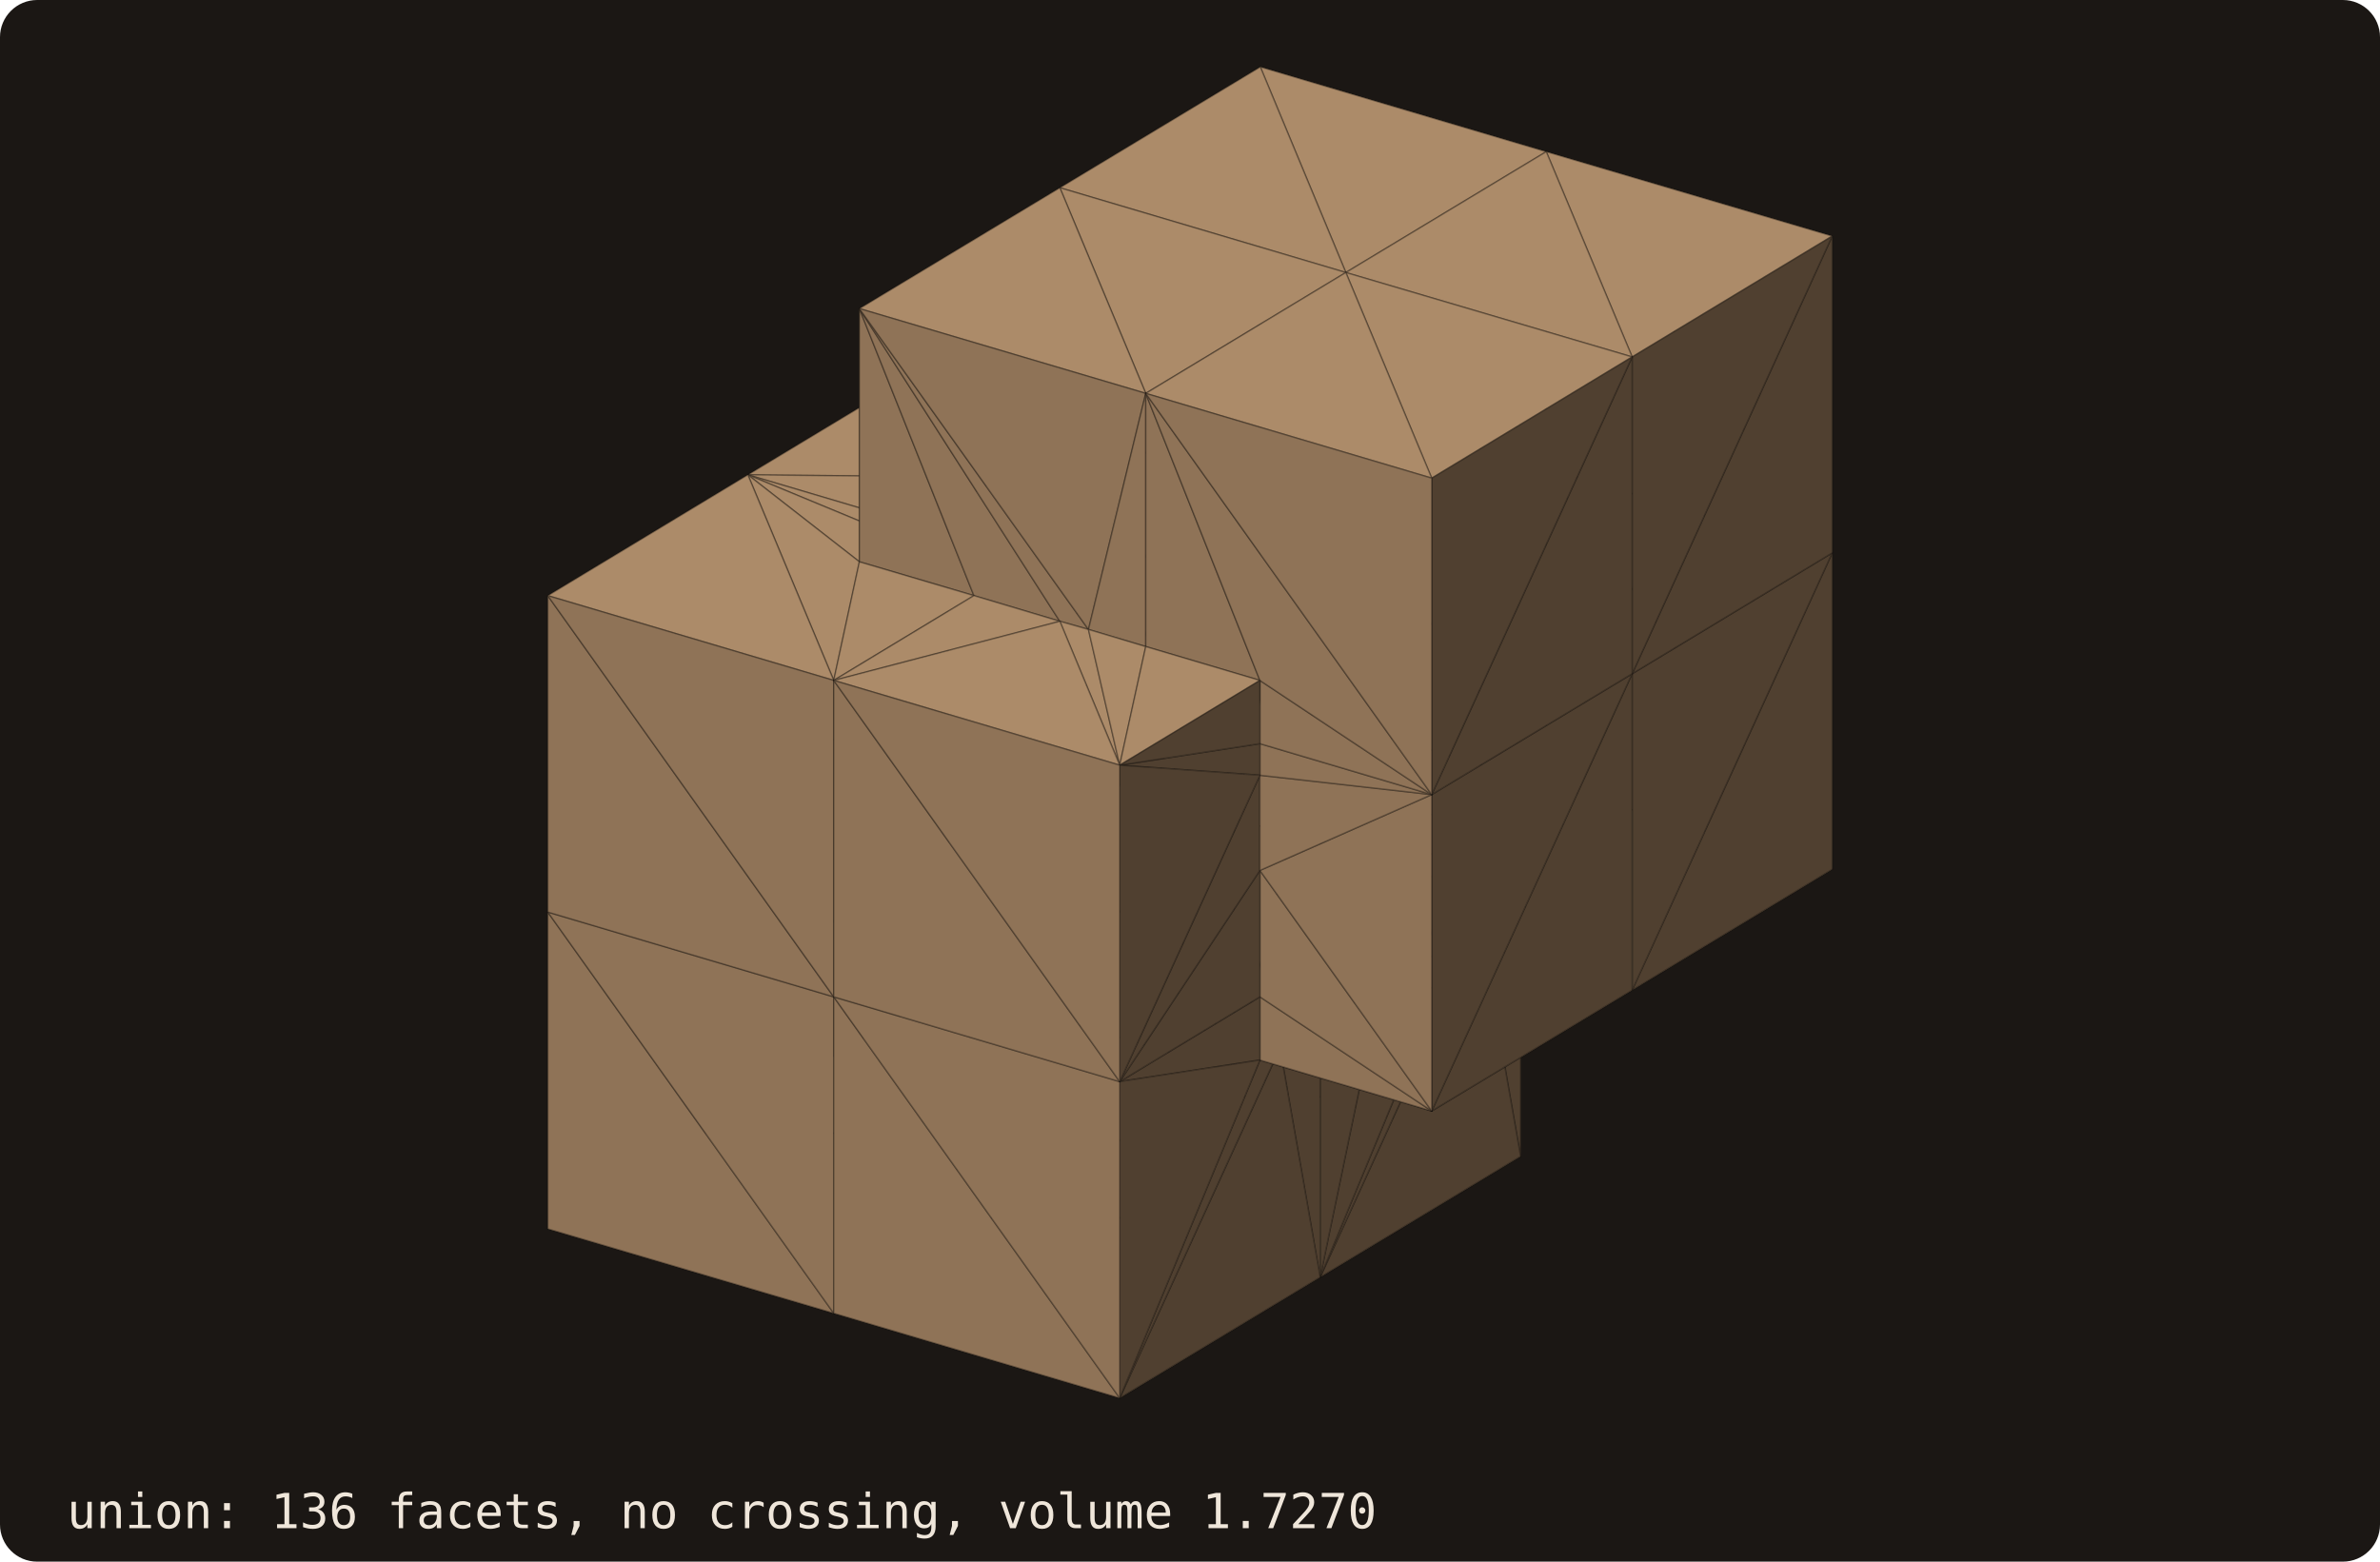
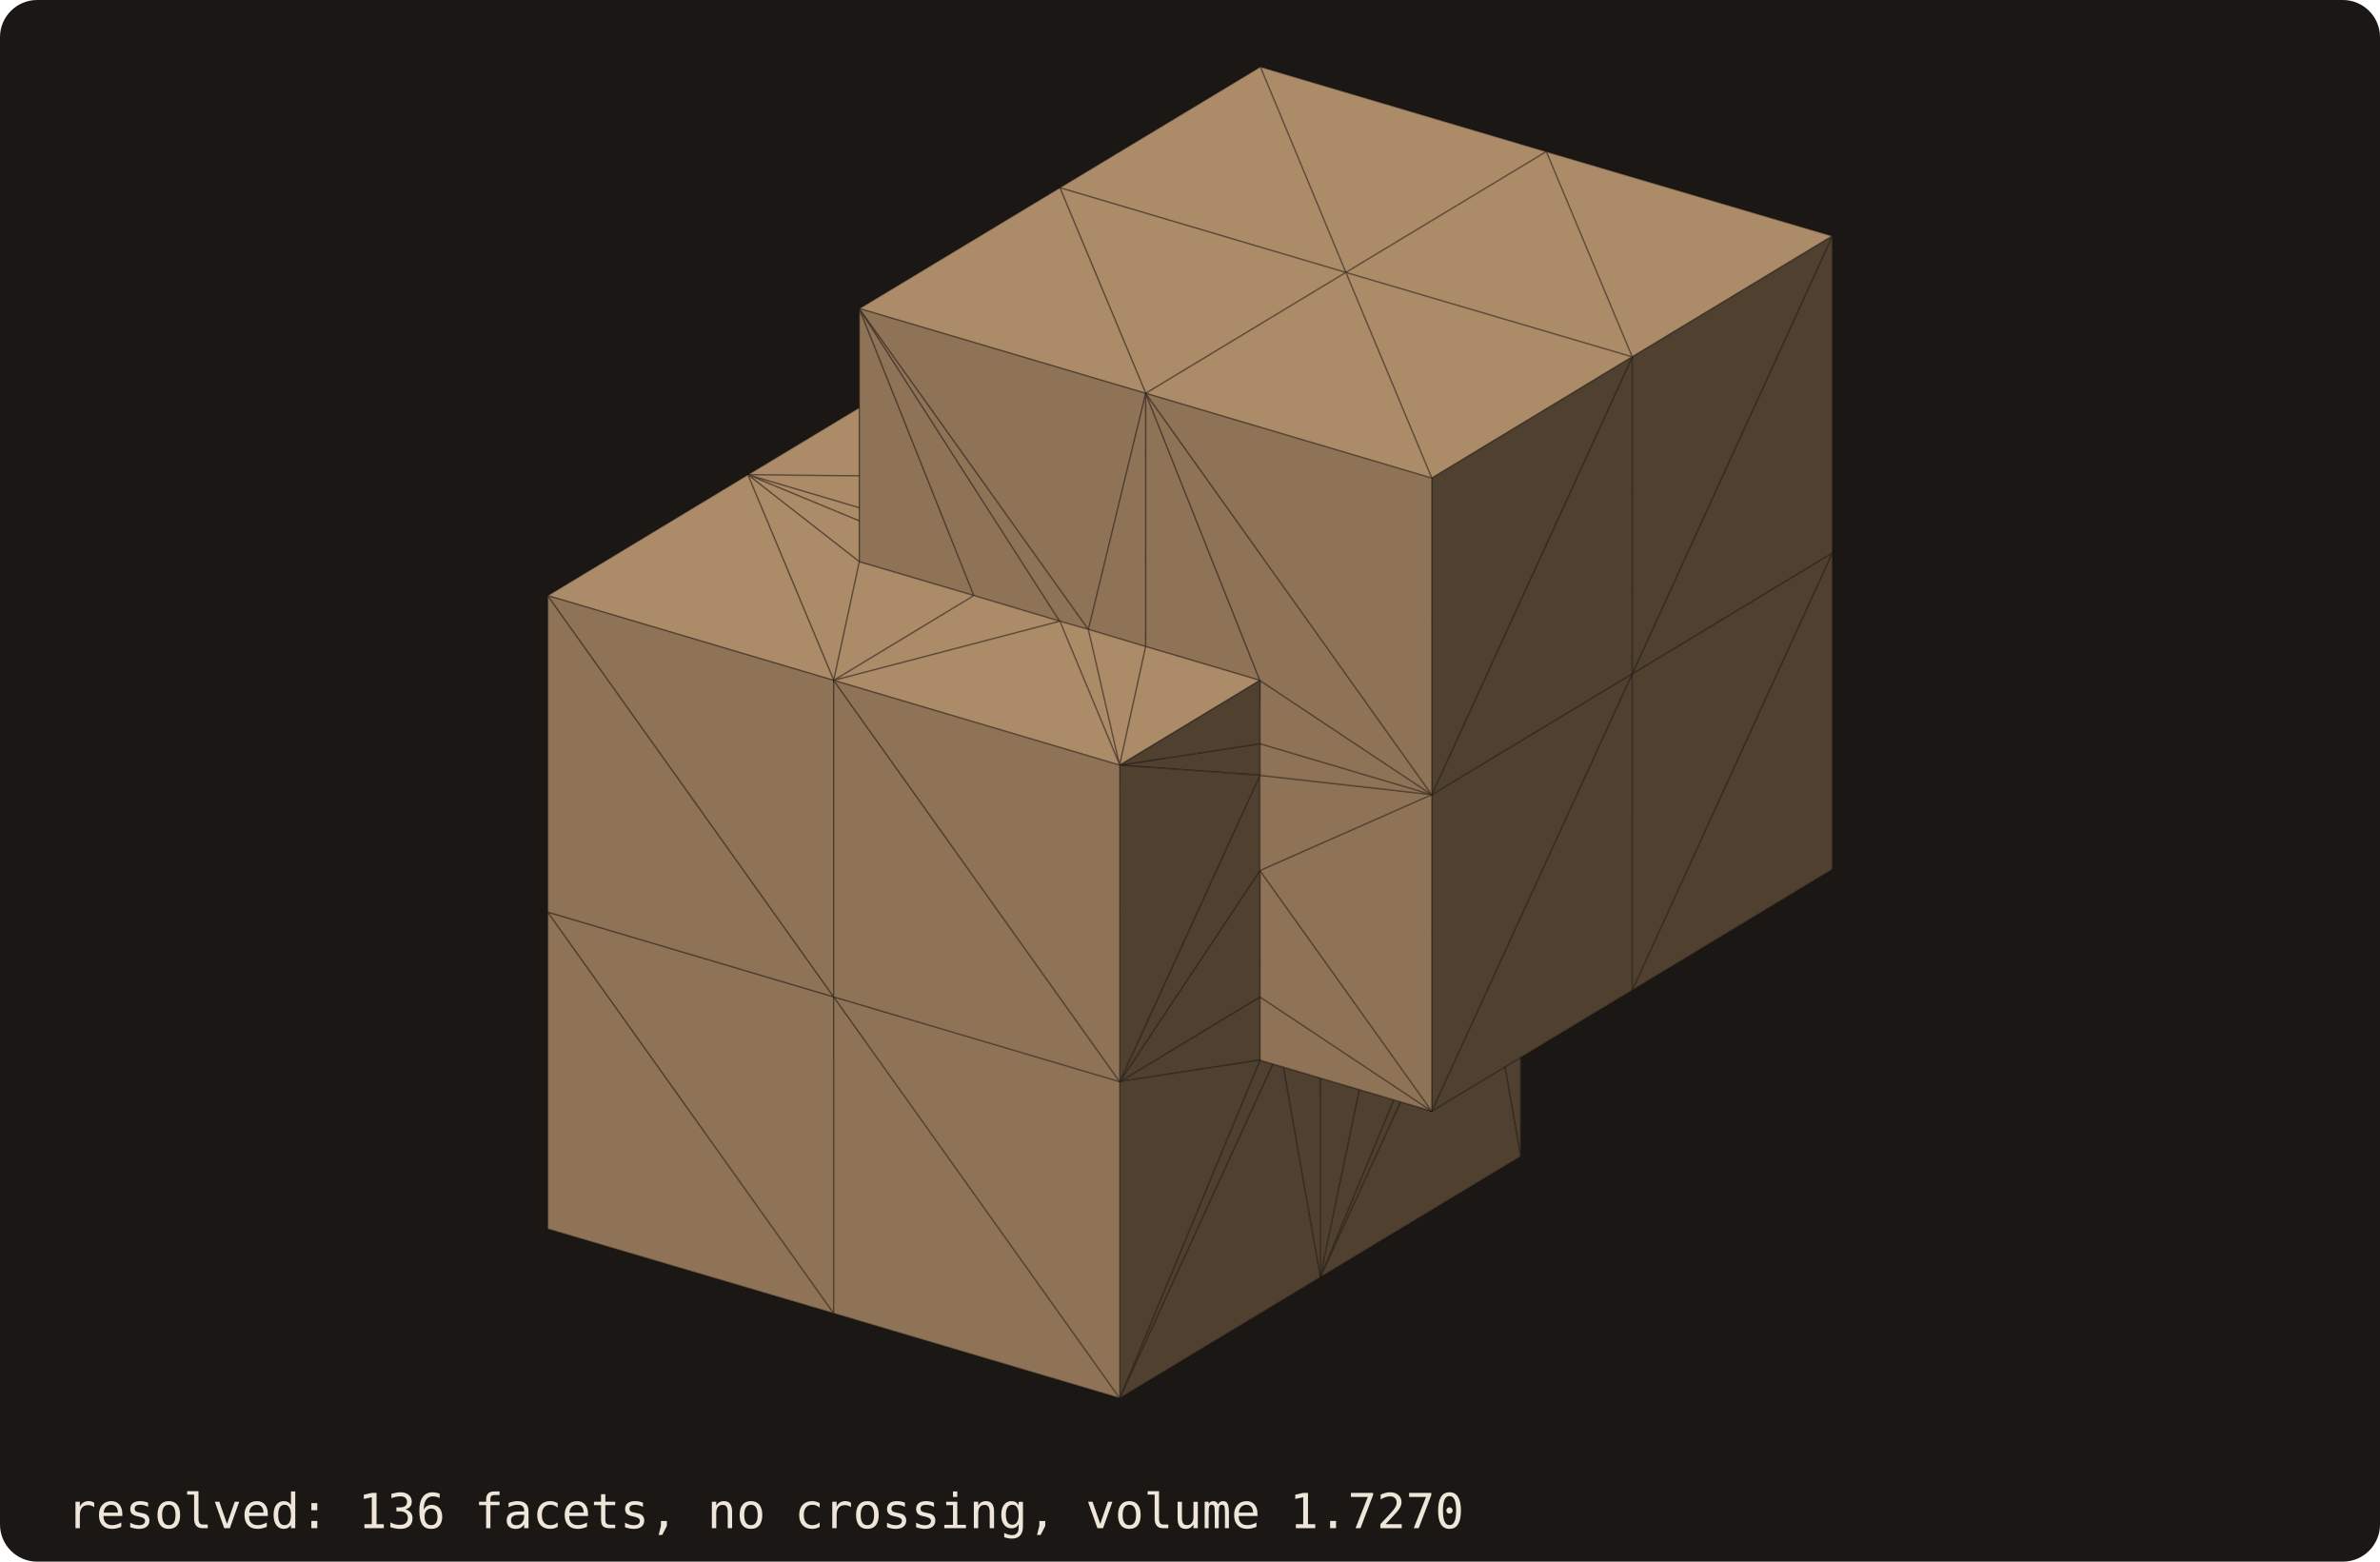
- <svg xmlns="http://www.w3.org/2000/svg" viewBox="0 0 640 420" width="640" height="420" role="img" aria-label="union: 136 facets, no crossing, volume 1.7270">
+ <svg xmlns="http://www.w3.org/2000/svg" viewBox="0 0 640 420" width="640" height="420" role="img" aria-label="resolved: 136 facets, no crossing, volume 1.7270">
  <rect width="640" height="420" rx="10" fill="#1b1714" />
  <clipPath id="card">
    <rect width="640" height="394" rx="10" />
  </clipPath>
  <g clip-path="url(#card)">
    <g stroke="#120f0d" stroke-opacity="0.35" stroke-width="0.4" stroke-linejoin="round">
      <path d="M255 265.4L255 180.3L331.9 288.2Z" fill="#8f7357" />
      <path d="M255 265.4L201.1 298L255 180.3Z" fill="#504030" />
      <path d="M338.9 188.2L338.9 103.1L415.8 211Z" fill="#8f7357" />
      <path d="M338.9 188.2L301.2 185.5L338.9 103.1Z" fill="#504030" />
      <path d="M338.9 188.2L301.2 211L301.2 194Z" fill="#504030" />
      <path d="M331.9 288.2L255 180.3L301.2 211Z" fill="#8f7357" />
      <path d="M331.9 220.1L301.2 211L338.9 188.2Z" fill="#ac8b69" />
      <path d="M338.9 188.2L301.2 194L301.2 185.5Z" fill="#504030" />
      <path d="M278.1 320.7L255 265.4L331.9 288.2Z" fill="#ac8b69" />
      <path d="M415.8 211L355 226.9L338.9 188.2Z" fill="#ac8b69" />
      <path d="M301.2 211L255 180.3L301.2 194Z" fill="#8f7357" />
      <path d="M255 180.3L301.2 185.5L301.2 194Z" fill="#8f7357" />
      <path d="M347.3 224.7L331.9 220.1L338.9 188.2Z" fill="#ac8b69" />
      <path d="M201.1 298L255 265.4L278.1 320.7Z" fill="#ac8b69" />
      <path d="M301.2 211L331.9 220.1L331.9 288.2Z" fill="#8f7357" />
      <path d="M255 180.3L301.2 159.9L301.2 185.5Z" fill="#8f7357" />
      <path d="M347.3 224.7L338.9 188.2L355 226.9Z" fill="#ac8b69" />
      <path d="M255 180.3L255 95.2L301.2 159.9Z" fill="#8f7357" />
      <path d="M301.2 159.9L338.9 103.1L301.2 185.5Z" fill="#504030" />
      <path d="M415.8 211L338.9 103.1L415.8 125.9Z" fill="#8f7357" />
      <path d="M255 180.3L201.1 298L201.1 212.8Z" fill="#504030" />
      <path d="M331.9 288.2L331.9 220.1L347.3 224.7Z" fill="#8f7357" />
      <path d="M255 180.3L201.1 212.8L255 95.2Z" fill="#504030" />
      <path d="M331.9 288.2L347.3 224.7L408.9 311Z" fill="#8f7357" />
      <path d="M301.2 159.9L301.2 125.9L338.9 103.1Z" fill="#504030" />
      <path d="M338.9 103.1L338.9 18L415.8 125.9Z" fill="#8f7357" />
      <path d="M338.9 103.1L301.2 108.9L338.9 18Z" fill="#504030" />
      <path d="M301.2 125.9L301.2 108.9L338.9 103.1Z" fill="#504030" />
      <path d="M301.2 125.9L301.2 159.9L255 95.2Z" fill="#8f7357" />
      <path d="M355 226.9L415.8 211L378.1 233.8Z" fill="#ac8b69" />
      <path d="M415.8 211L415.8 125.9L492.7 233.8Z" fill="#8f7357" />
      <path d="M355 226.9L408.9 311L347.3 224.7Z" fill="#8f7357" />
      <path d="M301.2 125.9L255 95.2L301.2 108.9Z" fill="#8f7357" />
      <path d="M408.9 242.9L378.1 233.8L415.8 211Z" fill="#ac8b69" />
      <path d="M378.1 233.8L408.9 311L355 226.9Z" fill="#8f7357" />
      <path d="M295.8 112.1L301.2 108.9L255 95.2Z" fill="#ac8b69" />
      <path d="M355 343.5L331.9 288.2L408.9 311Z" fill="#ac8b69" />
      <path d="M301.2 108.9L295.8 112.1L338.9 18Z" fill="#504030" />
      <path d="M201.1 298L147.3 330.5L201.1 212.8Z" fill="#504030" />
      <path d="M295.8 112.1L255 95.2L285 118.6Z" fill="#ac8b69" />
      <path d="M338.9 18L415.8 40.8L415.8 125.9Z" fill="#8f7357" />
      <path d="M355 343.5L278.1 320.7L331.9 288.2Z" fill="#ac8b69" />
      <path d="M378.1 233.8L408.9 242.9L408.9 311Z" fill="#8f7357" />
      <path d="M255 95.2L201.1 212.8L201.1 127.7Z" fill="#504030" />
      <path d="M438.9 266.3L415.8 211L492.7 233.8Z" fill="#ac8b69" />
      <path d="M285 118.6L255 95.2L268.8 128.4Z" fill="#ac8b69" />
      <path d="M415.8 125.9L492.7 148.7L492.7 233.8Z" fill="#8f7357" />
      <path d="M295.8 112.1L285 50.5L338.9 18Z" fill="#504030" />
      <path d="M438.9 266.3L408.9 242.9L415.8 211Z" fill="#ac8b69" />
      <path d="M398.1 249.4L408.9 311L408.9 242.9Z" fill="#504030" />
      <path d="M224.2 353.2L201.1 298L278.1 320.7Z" fill="#ac8b69" />
      <path d="M201.1 127.7L268.8 128.4L255 95.2Z" fill="#ac8b69" />
      <path d="M415.8 125.9L415.8 40.8L492.7 148.7Z" fill="#8f7357" />
      <path d="M147.3 330.5L201.1 298L224.2 353.2Z" fill="#ac8b69" />
      <path d="M295.8 112.1L285 118.6L285 50.5Z" fill="#504030" />
      <path d="M408.9 311L398.1 249.4L355 343.5Z" fill="#504030" />
      <path d="M201.1 212.8L147.3 330.5L147.3 245.3Z" fill="#504030" />
      <path d="M201.1 127.7L201.1 212.8L147.3 245.3Z" fill="#504030" />
      <path d="M492.7 233.8L492.7 148.7L438.9 266.3Z" fill="#504030" />
      <path d="M268.8 128.4L285 50.5L285 118.6Z" fill="#504030" />
      <path d="M361.9 73.3L415.8 40.8L338.9 18Z" fill="#ac8b69" />
      <path d="M398.1 249.4L408.9 242.9L438.9 266.3Z" fill="#ac8b69" />
      <path d="M392.7 252.6L355 343.5L398.1 249.4Z" fill="#504030" />
      <path d="M285 50.5L361.9 73.3L338.9 18Z" fill="#ac8b69" />
      <path d="M398.1 249.4L438.9 266.3L392.7 252.6Z" fill="#ac8b69" />
      <path d="M201.1 127.7L247.3 141.4L268.8 128.4Z" fill="#ac8b69" />
      <path d="M415.8 40.8L492.7 63.5L492.7 148.7Z" fill="#8f7357" />
      <path d="M268.8 128.4L247.3 141.4L285 50.5Z" fill="#504030" />
      <path d="M392.7 252.6L371.2 265.6L355 343.5Z" fill="#504030" />
      <path d="M147.3 330.5L224.2 353.2L147.3 245.3Z" fill="#8f7357" />
      <path d="M371.2 265.6L392.7 252.6L438.9 266.3Z" fill="#ac8b69" />
      <path d="M241.9 144.6L247.3 141.4L201.1 127.7Z" fill="#ac8b69" />
      <path d="M301.1 376L278.1 320.7L355 343.5Z" fill="#ac8b69" />
      <path d="M247.3 141.4L241.9 144.6L285 50.5Z" fill="#504030" />
      <path d="M201.1 127.7L231.1 151.1L241.9 144.6Z" fill="#ac8b69" />
      <path d="M224.2 353.2L278.1 320.7L301.1 376Z" fill="#ac8b69" />
      <path d="M371.2 265.6L355 275.4L355 343.5Z" fill="#504030" />
      <path d="M201.1 127.7L147.3 245.3L147.3 160.2Z" fill="#504030" />
      <path d="M438.9 266.3L492.7 148.7L438.9 181.2Z" fill="#504030" />
      <path d="M492.7 148.7L492.7 63.5L438.9 181.2Z" fill="#504030" />
      <path d="M241.9 144.6L231.1 83L285 50.5Z" fill="#504030" />
      <path d="M344.2 281.9L355 343.5L355 275.4Z" fill="#504030" />
      <path d="M438.9 96L492.7 63.5L415.8 40.8Z" fill="#ac8b69" />
      <path d="M147.3 245.3L224.2 353.2L224.2 268.1Z" fill="#8f7357" />
      <path d="M438.9 266.3L385 298.8L371.2 265.6Z" fill="#ac8b69" />
      <path d="M361.9 73.3L438.9 96L415.8 40.8Z" fill="#ac8b69" />
      <path d="M241.9 144.6L231.1 151.1L231.1 83Z" fill="#504030" />
      <path d="M201.1 127.7L224.2 183L231.1 151.1Z" fill="#ac8b69" />
      <path d="M355 343.5L344.2 281.9L301.1 376Z" fill="#504030" />
      <path d="M147.3 245.3L224.2 268.1L147.3 160.2Z" fill="#8f7357" />
      <path d="M355 275.4L371.2 265.6L385 298.8Z" fill="#ac8b69" />
      <path d="M147.3 160.2L224.2 183L201.1 127.7Z" fill="#ac8b69" />
      <path d="M438.9 266.3L438.9 181.2L385 298.8Z" fill="#504030" />
      <path d="M261.9 160.2L231.1 83L231.1 151.1Z" fill="#8f7357" />
      <path d="M285 50.5L308.1 105.8L361.9 73.3Z" fill="#ac8b69" />
      <path d="M224.2 353.2L301.1 376L224.2 268.1Z" fill="#8f7357" />
      <path d="M355 275.4L385 298.8L344.2 281.9Z" fill="#ac8b69" />
      <path d="M492.7 63.5L438.9 96L438.9 181.2Z" fill="#504030" />
      <path d="M338.8 285.1L301.1 376L344.2 281.9Z" fill="#504030" />
      <path d="M231.1 83L308.1 105.8L285 50.5Z" fill="#ac8b69" />
      <path d="M344.2 281.9L385 298.8L338.8 285.1Z" fill="#ac8b69" />
      <path d="M285 167.1L231.1 83L261.9 160.2Z" fill="#8f7357" />
      <path d="M231.1 151.1L224.2 183L261.9 160.2Z" fill="#ac8b69" />
      <path d="M338.8 268.1L338.8 285.1L385 298.8Z" fill="#8f7357" />
      <path d="M285 167.1L292.7 169.3L231.1 83Z" fill="#8f7357" />
      <path d="M147.3 160.2L224.2 268.1L224.2 183Z" fill="#8f7357" />
      <path d="M285 167.1L261.9 160.2L224.2 183Z" fill="#ac8b69" />
      <path d="M338.8 268.1L385 298.8L338.8 234.1Z" fill="#8f7357" />
      <path d="M338.8 285.1L338.8 268.1L301.1 290.9Z" fill="#504030" />
      <path d="M338.8 285.1L301.1 290.9L301.1 376Z" fill="#504030" />
      <path d="M224.2 268.1L301.1 376L301.1 290.9Z" fill="#8f7357" />
      <path d="M338.8 234.1L301.1 290.9L338.8 268.1Z" fill="#504030" />
      <path d="M308.1 105.8L231.1 83L292.7 169.3Z" fill="#8f7357" />
      <path d="M438.9 181.2L385 213.7L385 298.8Z" fill="#504030" />
      <path d="M292.7 169.3L308.1 173.9L308.1 105.8Z" fill="#8f7357" />
      <path d="M438.9 181.2L438.9 96L385 213.7Z" fill="#504030" />
      <path d="M224.2 183L224.2 268.1L301.1 290.9Z" fill="#8f7357" />
      <path d="M338.8 234.1L338.8 208.5L301.1 290.9Z" fill="#504030" />
      <path d="M385 213.7L338.8 234.1L385 298.8Z" fill="#8f7357" />
      <path d="M292.7 169.3L285 167.1L301.1 205.8Z" fill="#ac8b69" />
      <path d="M385 213.7L338.8 208.5L338.8 234.1Z" fill="#8f7357" />
      <path d="M338.8 183L308.1 105.8L308.1 173.9Z" fill="#8f7357" />
      <path d="M385 128.6L438.9 96L361.9 73.3Z" fill="#ac8b69" />
      <path d="M308.1 173.9L292.7 169.3L301.1 205.8Z" fill="#ac8b69" />
      <path d="M338.8 208.5L385 213.7L338.8 200Z" fill="#8f7357" />
      <path d="M338.8 200L385 213.7L338.8 183Z" fill="#8f7357" />
      <path d="M285 167.1L224.2 183L301.1 205.8Z" fill="#ac8b69" />
      <path d="M308.1 105.8L385 128.6L361.9 73.3Z" fill="#ac8b69" />
      <path d="M301.1 205.8L338.8 208.5L338.8 200Z" fill="#504030" />
      <path d="M308.1 173.9L301.1 205.8L338.8 183Z" fill="#ac8b69" />
      <path d="M385 213.7L308.1 105.8L338.8 183Z" fill="#8f7357" />
      <path d="M338.8 200L338.8 183L301.1 205.8Z" fill="#504030" />
      <path d="M301.1 205.8L301.1 290.9L338.8 208.5Z" fill="#504030" />
      <path d="M224.2 183L301.1 290.9L301.1 205.8Z" fill="#8f7357" />
      <path d="M438.9 96L385 128.6L385 213.7Z" fill="#504030" />
      <path d="M308.1 105.8L385 213.7L385 128.6Z" fill="#8f7357" />
    </g>
  </g>
-   <text x="18" y="411" fill="#efe6da" font-family="ui-monospace,SFMono-Regular,Menlo,monospace" font-size="13">union: 136 facets, no crossing, volume 1.7270</text>
+   <text x="18" y="411" fill="#efe6da" font-family="ui-monospace,SFMono-Regular,Menlo,monospace" font-size="13">resolved: 136 facets, no crossing, volume 1.7270</text>
</svg>
